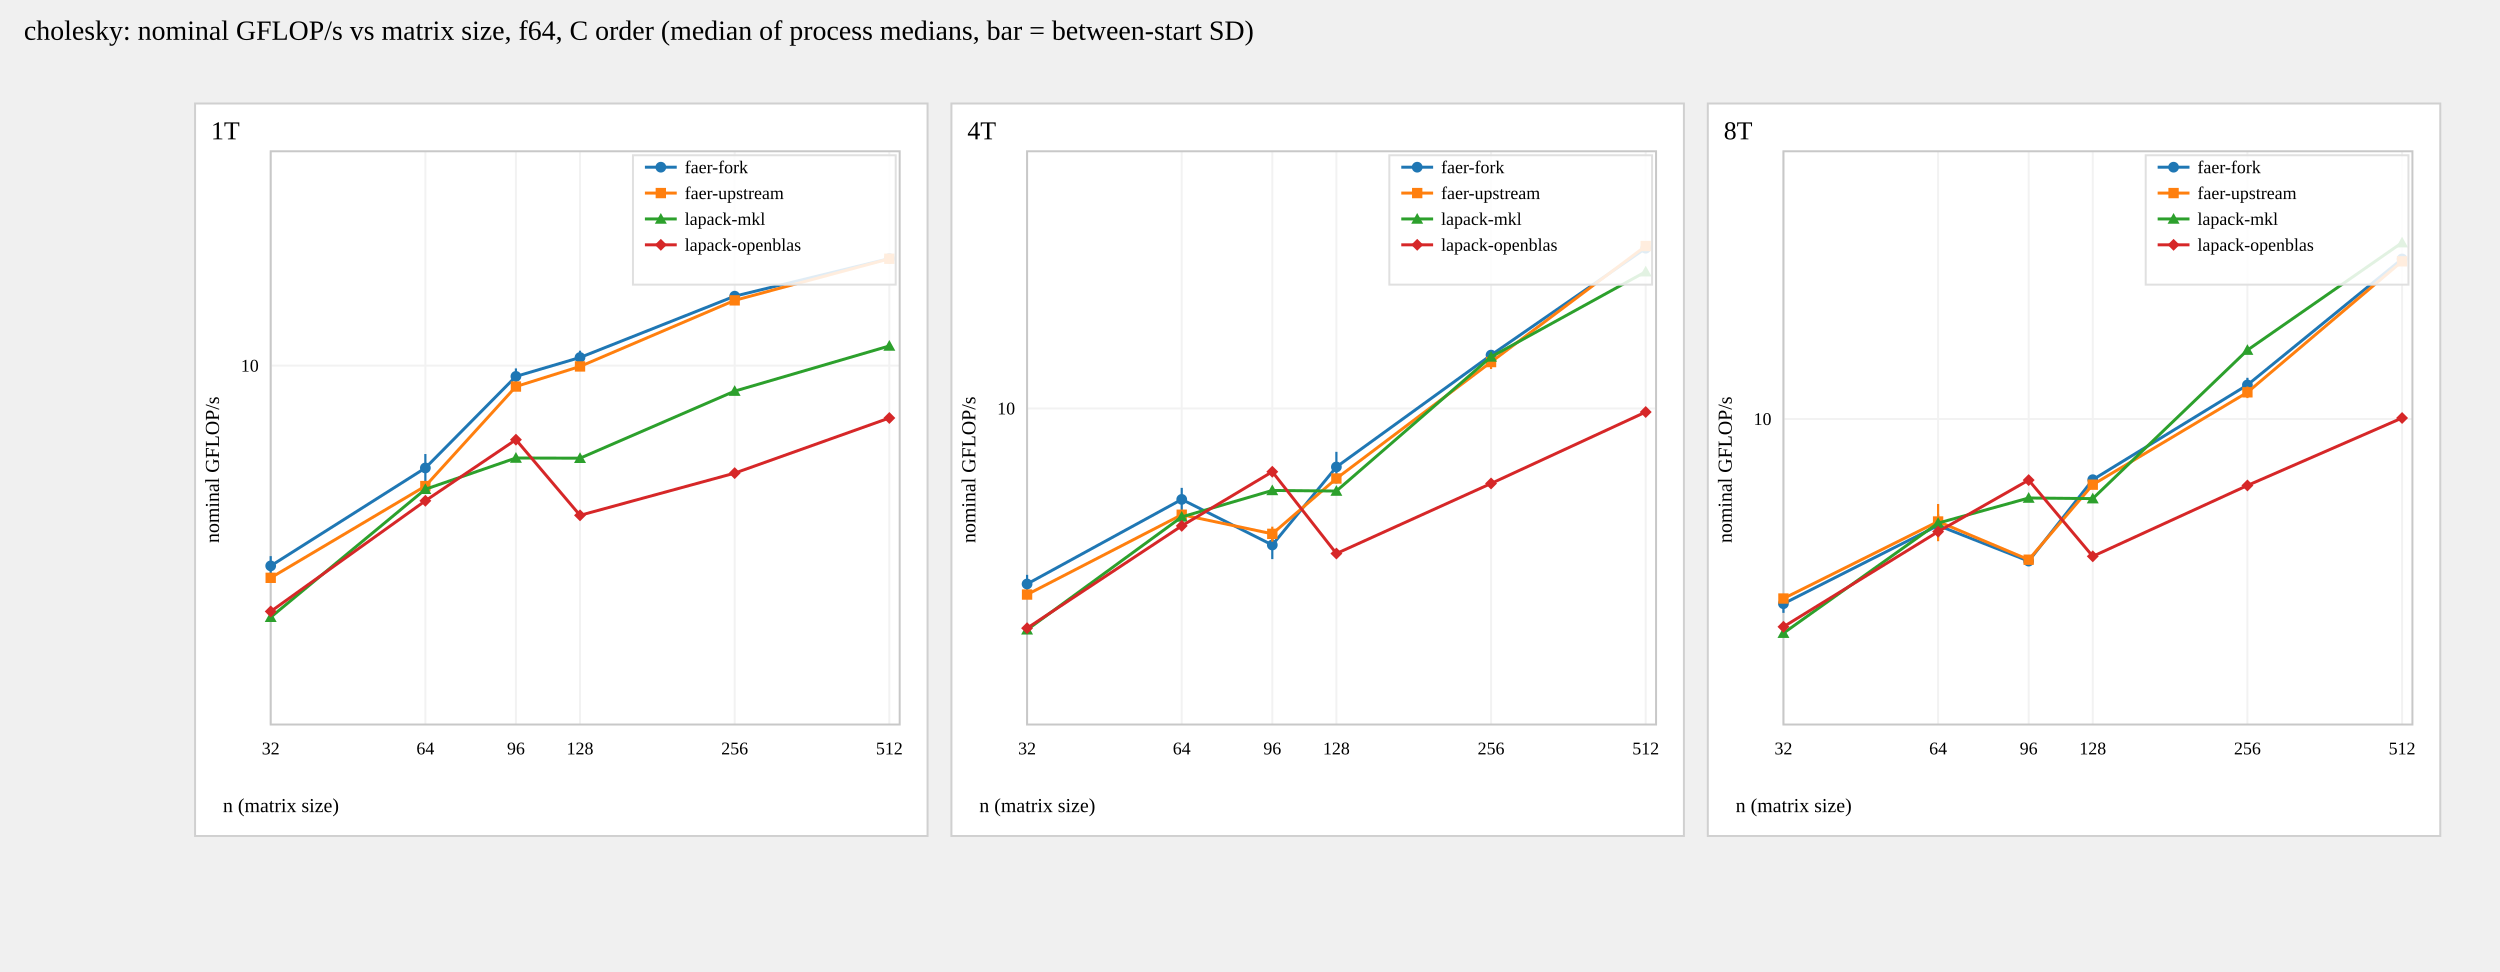
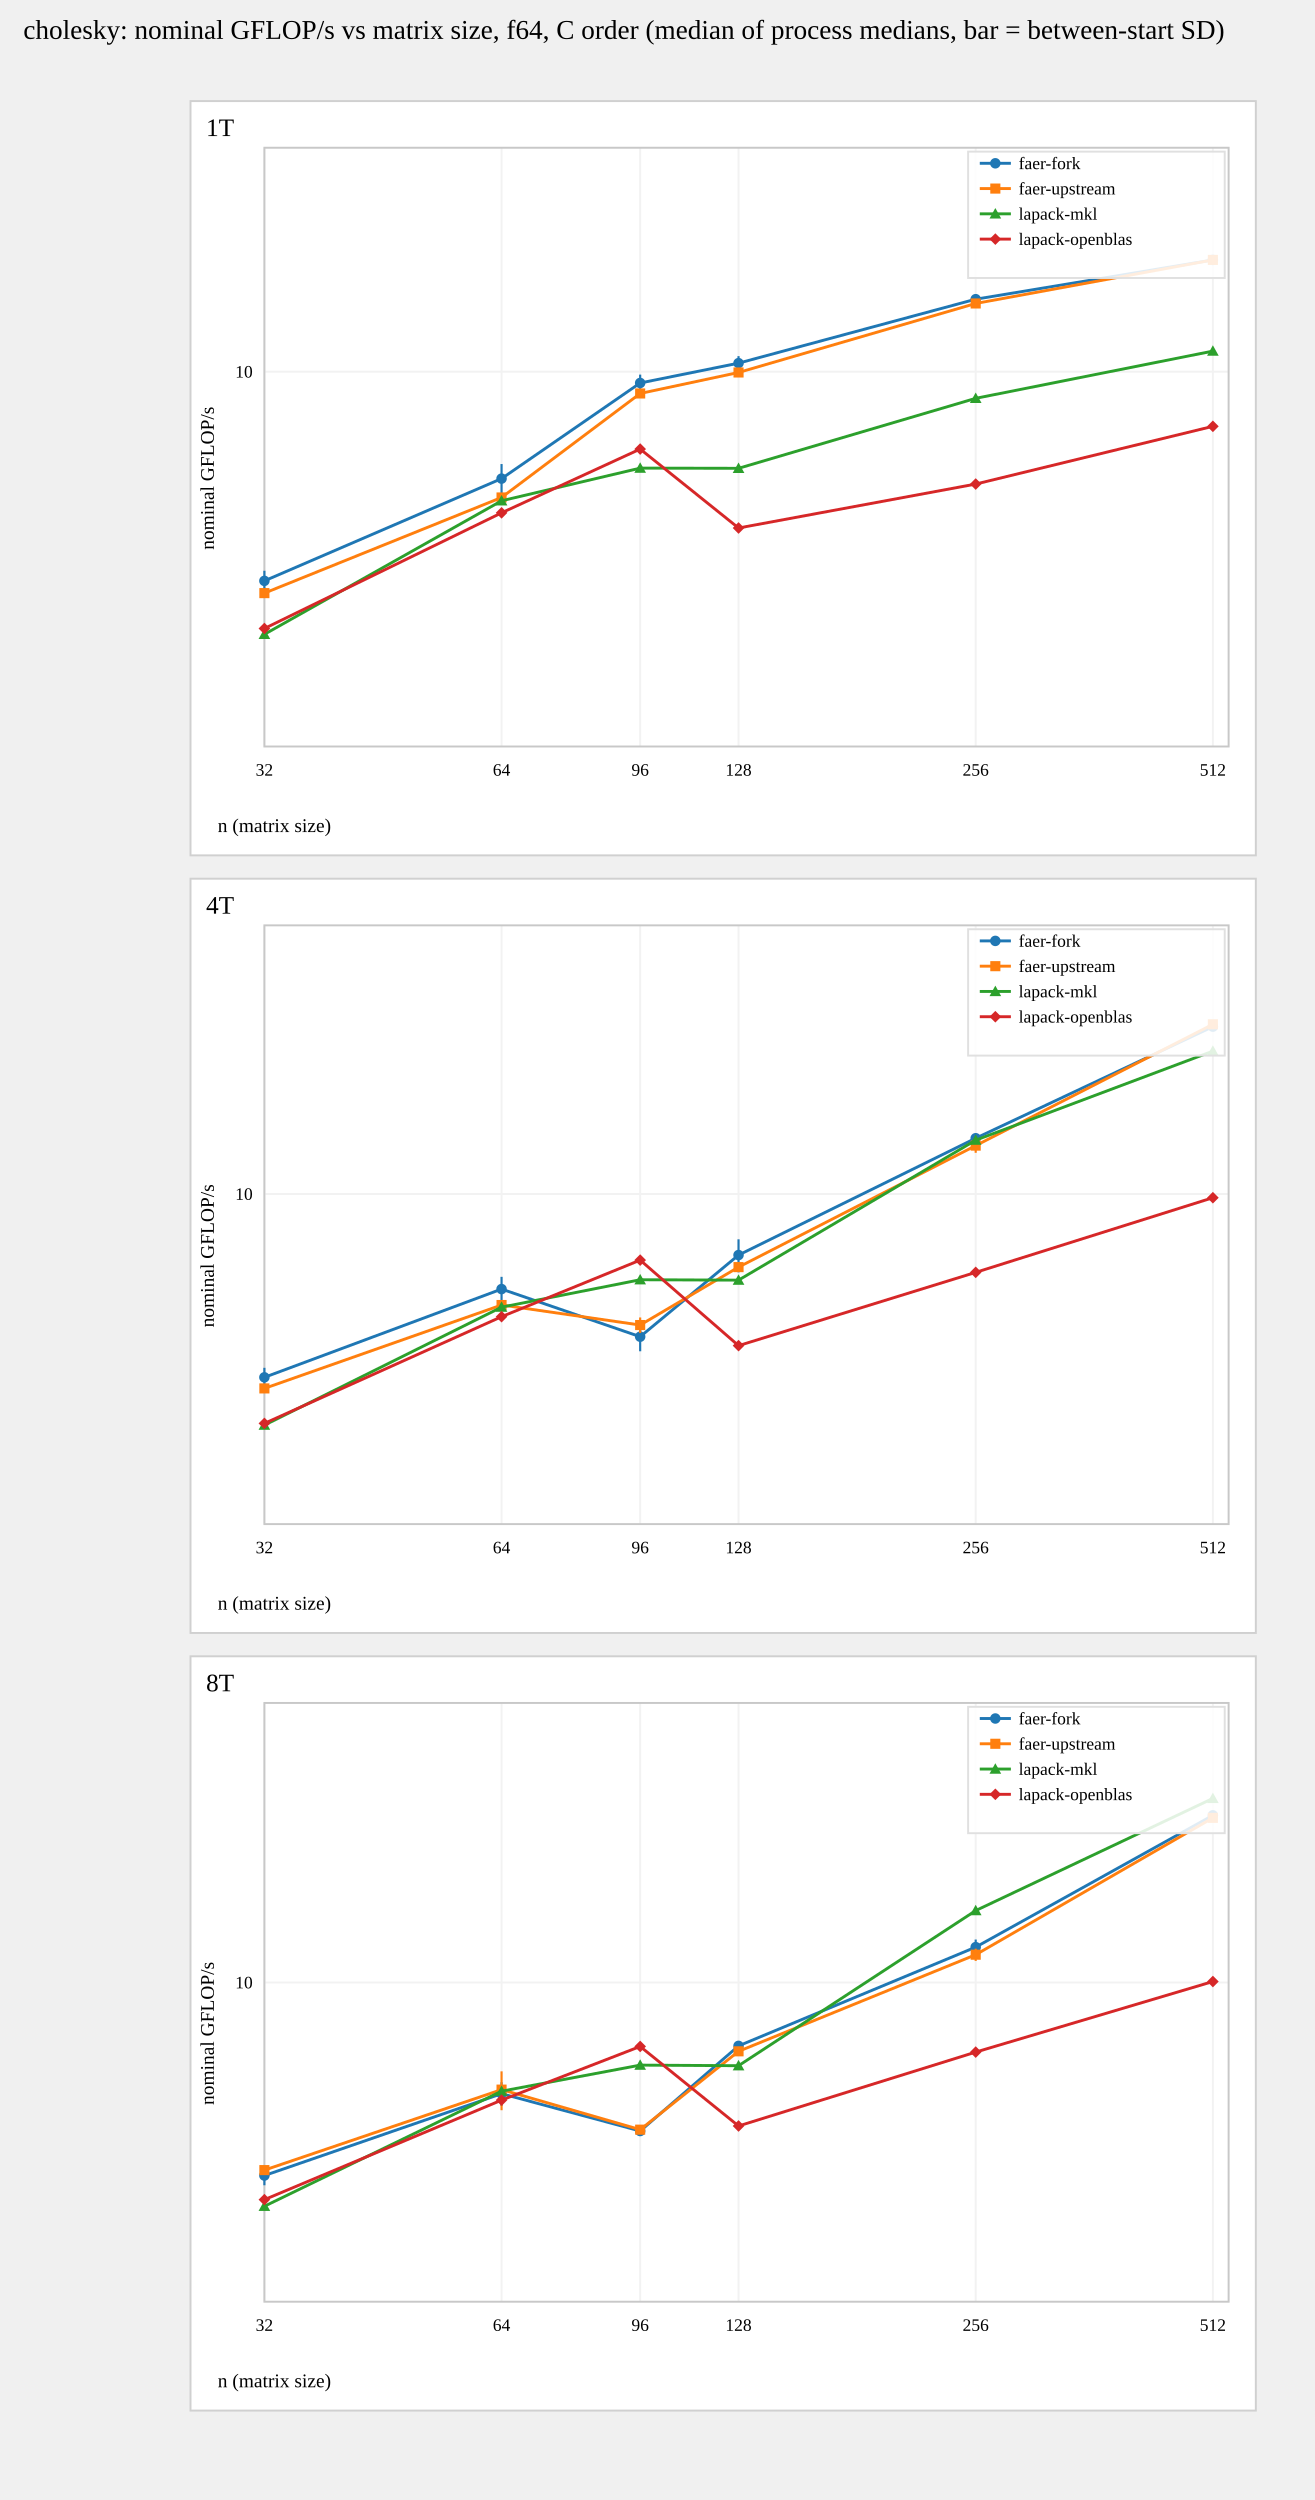
- <svg xmlns="http://www.w3.org/2000/svg" width="1256" height="488" viewBox="0 0 1256 488">
+ <svg xmlns="http://www.w3.org/2000/svg" width="676" height="1286" viewBox="0 0 676 1286">
  <text x="12.0" y="20.0" font-size="14" text-anchor="start">cholesky: nominal GFLOP/s vs matrix size, f64, C order (median of process medians, bar = between-start SD)</text>
  <g>
-     <rect x="98" y="52" width="368" height="368" fill="#ffffff" stroke="#d0d0d0" />
+     <rect x="98" y="52" width="548" height="388" fill="#ffffff" stroke="#d0d0d0" />
    <text x="106.0" y="70.0" font-size="13" text-anchor="start">1T</text>
-     <line x1="136.0" y1="76" x2="136.0" y2="364" stroke="#f2f2f2" />
-     <text x="136.0" y="379.0" font-size="9" text-anchor="middle">32</text>
-     <line x1="213.7" y1="76" x2="213.7" y2="364" stroke="#f2f2f2" />
-     <text x="213.7" y="379.0" font-size="9" text-anchor="middle">64</text>
-     <line x1="259.2" y1="76" x2="259.2" y2="364" stroke="#f2f2f2" />
-     <text x="259.2" y="379.0" font-size="9" text-anchor="middle">96</text>
-     <line x1="291.4" y1="76" x2="291.4" y2="364" stroke="#f2f2f2" />
-     <text x="291.4" y="379.0" font-size="9" text-anchor="middle">128</text>
-     <line x1="369.1" y1="76" x2="369.1" y2="364" stroke="#f2f2f2" />
-     <text x="369.1" y="379.0" font-size="9" text-anchor="middle">256</text>
-     <line x1="446.8" y1="76" x2="446.8" y2="364" stroke="#f2f2f2" />
-     <text x="446.8" y="379.0" font-size="9" text-anchor="middle">512</text>
-     <line x1="136" y1="183.7" x2="452" y2="183.7" stroke="#f2f2f2" />
-     <text x="130.0" y="186.7" font-size="9" text-anchor="end">10</text>
-     <rect x="136" y="76" width="316" height="288" fill="none" stroke="#c8c8c8" />
-     <text x="112.0" y="408.0" font-size="10" text-anchor="start">n (matrix size)</text>
-     <text x="110.0" y="236.0" font-size="10" text-anchor="middle" transform="rotate(-90 110.0 236.0)">nominal GFLOP/s</text>
-     <polyline points="136.0,284.3 213.7,235.1 259.2,189.1 291.4,179.6 369.1,148.8 446.8,129.9" fill="none" stroke="#1f77b4" stroke-width="1.5" />
-     <line x1="136.0" y1="289.4" x2="136.0" y2="279.4" stroke="#1f77b4" stroke-width="1.1" />
-     <circle cx="136.0" cy="284.3" r="2.7" fill="#1f77b4" />
-     <line x1="213.7" y1="242.7" x2="213.7" y2="228.1" stroke="#1f77b4" stroke-width="1.1" />
-     <circle cx="213.7" cy="235.1" r="2.7" fill="#1f77b4" />
-     <line x1="259.2" y1="193.3" x2="259.2" y2="185.1" stroke="#1f77b4" stroke-width="1.1" />
-     <circle cx="259.2" cy="189.1" r="2.7" fill="#1f77b4" />
-     <line x1="291.4" y1="183.1" x2="291.4" y2="176.2" stroke="#1f77b4" stroke-width="1.1" />
-     <circle cx="291.4" cy="179.6" r="2.7" fill="#1f77b4" />
-     <line x1="369.1" y1="149.4" x2="369.1" y2="148.3" stroke="#1f77b4" stroke-width="1.1" />
-     <circle cx="369.1" cy="148.8" r="2.7" fill="#1f77b4" />
-     <line x1="446.8" y1="131.7" x2="446.8" y2="128.2" stroke="#1f77b4" stroke-width="1.1" />
-     <circle cx="446.8" cy="129.9" r="2.7" fill="#1f77b4" />
-     <polyline points="136.0,290.3 213.7,244.2 259.2,194.2 291.4,184.1 369.1,150.9 446.8,130.0" fill="none" stroke="#ff7f0e" stroke-width="1.5" />
-     <line x1="136.0" y1="290.7" x2="136.0" y2="289.8" stroke="#ff7f0e" stroke-width="1.1" />
-     <rect x="133.4" y="287.7" width="5.2" height="5.2" fill="#ff7f0e" />
-     <line x1="213.7" y1="244.3" x2="213.7" y2="244.1" stroke="#ff7f0e" stroke-width="1.1" />
-     <rect x="211.1" y="241.6" width="5.2" height="5.2" fill="#ff7f0e" />
-     <line x1="259.2" y1="194.6" x2="259.2" y2="193.7" stroke="#ff7f0e" stroke-width="1.1" />
-     <rect x="256.6" y="191.6" width="5.2" height="5.2" fill="#ff7f0e" />
-     <line x1="291.4" y1="184.6" x2="291.4" y2="183.5" stroke="#ff7f0e" stroke-width="1.1" />
-     <rect x="288.8" y="181.5" width="5.2" height="5.2" fill="#ff7f0e" />
-     <line x1="369.1" y1="151.4" x2="369.1" y2="150.5" stroke="#ff7f0e" stroke-width="1.1" />
-     <rect x="366.5" y="148.3" width="5.2" height="5.2" fill="#ff7f0e" />
-     <line x1="446.8" y1="131.5" x2="446.8" y2="128.4" stroke="#ff7f0e" stroke-width="1.1" />
-     <rect x="444.2" y="127.4" width="5.2" height="5.2" fill="#ff7f0e" />
-     <polyline points="136.0,310.1 213.7,245.8 259.2,230.1 291.4,230.2 369.1,196.5 446.8,173.8" fill="none" stroke="#2ca02c" stroke-width="1.5" />
-     <line x1="136.0" y1="311.4" x2="136.0" y2="308.7" stroke="#2ca02c" stroke-width="1.1" />
-     <polygon points="136.0,307.1 133.0,312.5 139.0,312.5" fill="#2ca02c" />
-     <line x1="213.7" y1="246.1" x2="213.7" y2="245.6" stroke="#2ca02c" stroke-width="1.1" />
-     <polygon points="213.7,242.8 210.7,248.2 216.7,248.2" fill="#2ca02c" />
-     <line x1="259.2" y1="230.2" x2="259.2" y2="230.1" stroke="#2ca02c" stroke-width="1.1" />
-     <polygon points="259.2,227.1 256.2,232.5 262.2,232.5" fill="#2ca02c" />
-     <line x1="291.4" y1="231.5" x2="291.4" y2="228.9" stroke="#2ca02c" stroke-width="1.1" />
-     <polygon points="291.4,227.2 288.4,232.6 294.4,232.6" fill="#2ca02c" />
-     <line x1="369.1" y1="196.8" x2="369.1" y2="196.3" stroke="#2ca02c" stroke-width="1.1" />
-     <polygon points="369.1,193.5 366.1,198.9 372.1,198.9" fill="#2ca02c" />
-     <line x1="446.8" y1="174.0" x2="446.8" y2="173.7" stroke="#2ca02c" stroke-width="1.1" />
-     <polygon points="446.8,170.8 443.8,176.2 449.8,176.2" fill="#2ca02c" />
-     <polyline points="136.0,307.2 213.7,251.6 259.2,220.9 291.4,258.9 369.1,237.7 446.8,210.0" fill="none" stroke="#d62728" stroke-width="1.5" />
-     <line x1="136.0" y1="308.4" x2="136.0" y2="306.1" stroke="#d62728" stroke-width="1.1" />
-     <polygon points="136.0,304.2 133.0,307.2 136.0,310.2 139.0,307.2" fill="#d62728" />
-     <line x1="213.7" y1="252.4" x2="213.7" y2="250.9" stroke="#d62728" stroke-width="1.1" />
-     <polygon points="213.7,248.6 210.7,251.6 213.7,254.6 216.7,251.6" fill="#d62728" />
-     <line x1="259.2" y1="221.7" x2="259.2" y2="220.1" stroke="#d62728" stroke-width="1.1" />
-     <polygon points="259.2,217.9 256.2,220.9 259.2,223.9 262.2,220.9" fill="#d62728" />
-     <line x1="291.4" y1="259.5" x2="291.4" y2="258.3" stroke="#d62728" stroke-width="1.1" />
-     <polygon points="291.4,255.9 288.4,258.9 291.4,261.9 294.4,258.9" fill="#d62728" />
-     <line x1="369.1" y1="237.9" x2="369.1" y2="237.6" stroke="#d62728" stroke-width="1.1" />
-     <polygon points="369.1,234.7 366.1,237.7 369.1,240.7 372.1,237.7" fill="#d62728" />
-     <line x1="446.8" y1="210.3" x2="446.8" y2="209.7" stroke="#d62728" stroke-width="1.1" />
-     <polygon points="446.8,207.0 443.8,210.0 446.8,213.0 449.8,210.0" fill="#d62728" />
-     <rect x="318" y="78" width="132" height="65" fill="#ffffff" fill-opacity="0.86" stroke="#e0e0e0" />
-     <line x1="324" y1="84" x2="340" y2="84" stroke="#1f77b4" stroke-width="1.5" />
-     <circle cx="332.0" cy="84.0" r="2.7" fill="#1f77b4" />
-     <text x="344.0" y="87.0" font-size="9" text-anchor="start">faer-fork</text>
-     <line x1="324" y1="97" x2="340" y2="97" stroke="#ff7f0e" stroke-width="1.5" />
-     <rect x="329.4" y="94.4" width="5.2" height="5.2" fill="#ff7f0e" />
-     <text x="344.0" y="100.0" font-size="9" text-anchor="start">faer-upstream</text>
-     <line x1="324" y1="110" x2="340" y2="110" stroke="#2ca02c" stroke-width="1.5" />
-     <polygon points="332.0,107.0 329.0,112.4 335.0,112.4" fill="#2ca02c" />
-     <text x="344.0" y="113.0" font-size="9" text-anchor="start">lapack-mkl</text>
-     <line x1="324" y1="123" x2="340" y2="123" stroke="#d62728" stroke-width="1.5" />
-     <polygon points="332.0,120.0 329.0,123.0 332.0,126.0 335.0,123.0" fill="#d62728" />
-     <text x="344.0" y="126.0" font-size="9" text-anchor="start">lapack-openblas</text>
+     <line x1="136.0" y1="76" x2="136.0" y2="384" stroke="#f2f2f2" />
+     <text x="136.0" y="399.0" font-size="9" text-anchor="middle">32</text>
+     <line x1="258.0" y1="76" x2="258.0" y2="384" stroke="#f2f2f2" />
+     <text x="258.0" y="399.0" font-size="9" text-anchor="middle">64</text>
+     <line x1="329.3" y1="76" x2="329.3" y2="384" stroke="#f2f2f2" />
+     <text x="329.3" y="399.0" font-size="9" text-anchor="middle">96</text>
+     <line x1="379.9" y1="76" x2="379.9" y2="384" stroke="#f2f2f2" />
+     <text x="379.9" y="399.0" font-size="9" text-anchor="middle">128</text>
+     <line x1="501.9" y1="76" x2="501.9" y2="384" stroke="#f2f2f2" />
+     <text x="501.9" y="399.0" font-size="9" text-anchor="middle">256</text>
+     <line x1="623.9" y1="76" x2="623.9" y2="384" stroke="#f2f2f2" />
+     <text x="623.9" y="399.0" font-size="9" text-anchor="middle">512</text>
+     <line x1="136" y1="191.2" x2="632" y2="191.2" stroke="#f2f2f2" />
+     <text x="130.0" y="194.2" font-size="9" text-anchor="end">10</text>
+     <rect x="136" y="76" width="496" height="308" fill="none" stroke="#c8c8c8" />
+     <text x="112.0" y="428.0" font-size="10" text-anchor="start">n (matrix size)</text>
+     <text x="110.0" y="246.0" font-size="10" text-anchor="middle" transform="rotate(-90 110.0 246.0)">nominal GFLOP/s</text>
+     <polyline points="136.0,298.8 258.0,246.2 329.3,197.0 379.9,186.8 501.9,153.9 623.9,133.7" fill="none" stroke="#1f77b4" stroke-width="1.5" />
+     <line x1="136.0" y1="304.3" x2="136.0" y2="293.6" stroke="#1f77b4" stroke-width="1.1" />
+     <circle cx="136.0" cy="298.8" r="2.7" fill="#1f77b4" />
+     <line x1="258.0" y1="254.3" x2="258.0" y2="238.7" stroke="#1f77b4" stroke-width="1.1" />
+     <circle cx="258.0" cy="246.2" r="2.7" fill="#1f77b4" />
+     <line x1="329.3" y1="201.5" x2="329.3" y2="192.7" stroke="#1f77b4" stroke-width="1.1" />
+     <circle cx="329.3" cy="197.0" r="2.7" fill="#1f77b4" />
+     <line x1="379.9" y1="190.6" x2="379.9" y2="183.2" stroke="#1f77b4" stroke-width="1.1" />
+     <circle cx="379.9" cy="186.8" r="2.7" fill="#1f77b4" />
+     <line x1="501.9" y1="154.5" x2="501.9" y2="153.4" stroke="#1f77b4" stroke-width="1.1" />
+     <circle cx="501.9" cy="153.9" r="2.7" fill="#1f77b4" />
+     <line x1="623.9" y1="135.6" x2="623.9" y2="131.8" stroke="#1f77b4" stroke-width="1.1" />
+     <circle cx="623.9" cy="133.7" r="2.7" fill="#1f77b4" />
+     <polyline points="136.0,305.1 258.0,255.9 329.3,202.4 379.9,191.6 501.9,156.1 623.9,133.7" fill="none" stroke="#ff7f0e" stroke-width="1.5" />
+     <line x1="136.0" y1="305.6" x2="136.0" y2="304.7" stroke="#ff7f0e" stroke-width="1.1" />
+     <rect x="133.4" y="302.5" width="5.2" height="5.2" fill="#ff7f0e" />
+     <line x1="258.0" y1="256.0" x2="258.0" y2="255.8" stroke="#ff7f0e" stroke-width="1.1" />
+     <rect x="255.4" y="253.3" width="5.2" height="5.2" fill="#ff7f0e" />
+     <line x1="329.3" y1="202.9" x2="329.3" y2="201.9" stroke="#ff7f0e" stroke-width="1.1" />
+     <rect x="326.7" y="199.8" width="5.2" height="5.2" fill="#ff7f0e" />
+     <line x1="379.9" y1="192.2" x2="379.9" y2="191.0" stroke="#ff7f0e" stroke-width="1.1" />
+     <rect x="377.3" y="189.0" width="5.2" height="5.2" fill="#ff7f0e" />
+     <line x1="501.9" y1="156.6" x2="501.9" y2="155.6" stroke="#ff7f0e" stroke-width="1.1" />
+     <rect x="499.3" y="153.5" width="5.2" height="5.2" fill="#ff7f0e" />
+     <line x1="623.9" y1="135.4" x2="623.9" y2="132.0" stroke="#ff7f0e" stroke-width="1.1" />
+     <rect x="621.3" y="131.1" width="5.2" height="5.2" fill="#ff7f0e" />
+     <polyline points="136.0,326.3 258.0,257.6 329.3,240.8 379.9,240.9 501.9,204.9 623.9,180.6" fill="none" stroke="#2ca02c" stroke-width="1.5" />
+     <line x1="136.0" y1="327.8" x2="136.0" y2="324.9" stroke="#2ca02c" stroke-width="1.1" />
+     <polygon points="136.0,323.3 133.0,328.7 139.0,328.7" fill="#2ca02c" />
+     <line x1="258.0" y1="257.9" x2="258.0" y2="257.3" stroke="#2ca02c" stroke-width="1.1" />
+     <polygon points="258.0,254.6 255.0,260.0 261.0,260.0" fill="#2ca02c" />
+     <line x1="329.3" y1="240.9" x2="329.3" y2="240.8" stroke="#2ca02c" stroke-width="1.1" />
+     <polygon points="329.3,237.8 326.3,243.2 332.3,243.2" fill="#2ca02c" />
+     <line x1="379.9" y1="242.3" x2="379.9" y2="239.5" stroke="#2ca02c" stroke-width="1.1" />
+     <polygon points="379.9,237.9 376.9,243.3 382.9,243.3" fill="#2ca02c" />
+     <line x1="501.9" y1="205.2" x2="501.9" y2="204.6" stroke="#2ca02c" stroke-width="1.1" />
+     <polygon points="501.9,201.9 498.9,207.3 504.9,207.3" fill="#2ca02c" />
+     <line x1="623.9" y1="180.8" x2="623.9" y2="180.5" stroke="#2ca02c" stroke-width="1.1" />
+     <polygon points="623.9,177.6 620.9,183.0 626.9,183.0" fill="#2ca02c" />
+     <polyline points="136.0,323.3 258.0,263.8 329.3,231.0 379.9,271.6 501.9,249.0 623.9,219.3" fill="none" stroke="#d62728" stroke-width="1.5" />
+     <line x1="136.0" y1="324.5" x2="136.0" y2="322.1" stroke="#d62728" stroke-width="1.1" />
+     <polygon points="136.0,320.3 133.0,323.3 136.0,326.3 139.0,323.3" fill="#d62728" />
+     <line x1="258.0" y1="264.6" x2="258.0" y2="263.0" stroke="#d62728" stroke-width="1.1" />
+     <polygon points="258.0,260.8 255.0,263.8 258.0,266.8 261.0,263.8" fill="#d62728" />
+     <line x1="329.3" y1="231.9" x2="329.3" y2="230.1" stroke="#d62728" stroke-width="1.1" />
+     <polygon points="329.3,228.0 326.3,231.0 329.3,234.0 332.3,231.0" fill="#d62728" />
+     <line x1="379.9" y1="272.2" x2="379.9" y2="271.0" stroke="#d62728" stroke-width="1.1" />
+     <polygon points="379.9,268.6 376.9,271.6 379.9,274.6 382.9,271.6" fill="#d62728" />
+     <line x1="501.9" y1="249.1" x2="501.9" y2="248.8" stroke="#d62728" stroke-width="1.1" />
+     <polygon points="501.9,246.0 498.9,249.0 501.9,252.0 504.9,249.0" fill="#d62728" />
+     <line x1="623.9" y1="219.6" x2="623.9" y2="218.9" stroke="#d62728" stroke-width="1.1" />
+     <polygon points="623.9,216.3 620.9,219.3 623.9,222.3 626.9,219.3" fill="#d62728" />
+     <rect x="498" y="78" width="132" height="65" fill="#ffffff" fill-opacity="0.86" stroke="#e0e0e0" />
+     <line x1="504" y1="84" x2="520" y2="84" stroke="#1f77b4" stroke-width="1.5" />
+     <circle cx="512.0" cy="84.0" r="2.7" fill="#1f77b4" />
+     <text x="524.0" y="87.0" font-size="9" text-anchor="start">faer-fork</text>
+     <line x1="504" y1="97" x2="520" y2="97" stroke="#ff7f0e" stroke-width="1.5" />
+     <rect x="509.4" y="94.4" width="5.2" height="5.2" fill="#ff7f0e" />
+     <text x="524.0" y="100.0" font-size="9" text-anchor="start">faer-upstream</text>
+     <line x1="504" y1="110" x2="520" y2="110" stroke="#2ca02c" stroke-width="1.5" />
+     <polygon points="512.0,107.0 509.0,112.4 515.0,112.4" fill="#2ca02c" />
+     <text x="524.0" y="113.0" font-size="9" text-anchor="start">lapack-mkl</text>
+     <line x1="504" y1="123" x2="520" y2="123" stroke="#d62728" stroke-width="1.5" />
+     <polygon points="512.0,120.0 509.0,123.0 512.0,126.0 515.0,123.0" fill="#d62728" />
+     <text x="524.0" y="126.0" font-size="9" text-anchor="start">lapack-openblas</text>
  </g>
  <g>
-     <rect x="478" y="52" width="368" height="368" fill="#ffffff" stroke="#d0d0d0" />
-     <text x="486.0" y="70.0" font-size="13" text-anchor="start">4T</text>
-     <line x1="516.0" y1="76" x2="516.0" y2="364" stroke="#f2f2f2" />
-     <text x="516.0" y="379.0" font-size="9" text-anchor="middle">32</text>
-     <line x1="593.7" y1="76" x2="593.7" y2="364" stroke="#f2f2f2" />
-     <text x="593.7" y="379.0" font-size="9" text-anchor="middle">64</text>
-     <line x1="639.2" y1="76" x2="639.2" y2="364" stroke="#f2f2f2" />
-     <text x="639.2" y="379.0" font-size="9" text-anchor="middle">96</text>
-     <line x1="671.4" y1="76" x2="671.4" y2="364" stroke="#f2f2f2" />
-     <text x="671.4" y="379.0" font-size="9" text-anchor="middle">128</text>
-     <line x1="749.1" y1="76" x2="749.1" y2="364" stroke="#f2f2f2" />
-     <text x="749.1" y="379.0" font-size="9" text-anchor="middle">256</text>
-     <line x1="826.8" y1="76" x2="826.8" y2="364" stroke="#f2f2f2" />
-     <text x="826.8" y="379.0" font-size="9" text-anchor="middle">512</text>
-     <line x1="516" y1="205.2" x2="832" y2="205.2" stroke="#f2f2f2" />
-     <text x="510.0" y="208.2" font-size="9" text-anchor="end">10</text>
-     <rect x="516" y="76" width="316" height="288" fill="none" stroke="#c8c8c8" />
-     <text x="492.0" y="408.0" font-size="10" text-anchor="start">n (matrix size)</text>
-     <text x="490.0" y="236.0" font-size="10" text-anchor="middle" transform="rotate(-90 490.0 236.0)">nominal GFLOP/s</text>
-     <polyline points="516.0,293.4 593.7,250.9 639.2,273.8 671.4,234.6 749.1,178.4 826.8,124.7" fill="none" stroke="#1f77b4" stroke-width="1.5" />
-     <line x1="516.0" y1="298.3" x2="516.0" y2="288.8" stroke="#1f77b4" stroke-width="1.1" />
-     <circle cx="516.0" cy="293.4" r="2.7" fill="#1f77b4" />
-     <line x1="593.7" y1="257.3" x2="593.7" y2="245.1" stroke="#1f77b4" stroke-width="1.1" />
-     <circle cx="593.7" cy="250.9" r="2.7" fill="#1f77b4" />
-     <line x1="639.2" y1="280.9" x2="639.2" y2="267.3" stroke="#1f77b4" stroke-width="1.1" />
-     <circle cx="639.2" cy="273.8" r="2.7" fill="#1f77b4" />
-     <line x1="671.4" y1="242.9" x2="671.4" y2="227.0" stroke="#1f77b4" stroke-width="1.1" />
-     <circle cx="671.4" cy="234.6" r="2.7" fill="#1f77b4" />
-     <line x1="749.1" y1="180.0" x2="749.1" y2="176.9" stroke="#1f77b4" stroke-width="1.1" />
-     <circle cx="749.1" cy="178.4" r="2.7" fill="#1f77b4" />
-     <line x1="826.8" y1="125.9" x2="826.8" y2="123.6" stroke="#1f77b4" stroke-width="1.1" />
-     <circle cx="826.8" cy="124.7" r="2.7" fill="#1f77b4" />
-     <polyline points="516.0,298.7 593.7,258.6 639.2,268.2 671.4,240.4 749.1,181.9 826.8,123.6" fill="none" stroke="#ff7f0e" stroke-width="1.5" />
-     <line x1="516.0" y1="299.3" x2="516.0" y2="298.0" stroke="#ff7f0e" stroke-width="1.1" />
-     <rect x="513.4" y="296.1" width="5.2" height="5.2" fill="#ff7f0e" />
-     <line x1="593.7" y1="258.9" x2="593.7" y2="258.4" stroke="#ff7f0e" stroke-width="1.1" />
-     <rect x="591.1" y="256.0" width="5.2" height="5.2" fill="#ff7f0e" />
-     <line x1="639.2" y1="272.1" x2="639.2" y2="264.6" stroke="#ff7f0e" stroke-width="1.1" />
-     <rect x="636.6" y="265.6" width="5.2" height="5.2" fill="#ff7f0e" />
-     <line x1="671.4" y1="241.8" x2="671.4" y2="239.0" stroke="#ff7f0e" stroke-width="1.1" />
-     <rect x="668.8" y="237.8" width="5.2" height="5.2" fill="#ff7f0e" />
-     <line x1="749.1" y1="185.4" x2="749.1" y2="178.6" stroke="#ff7f0e" stroke-width="1.1" />
-     <rect x="746.5" y="179.3" width="5.2" height="5.2" fill="#ff7f0e" />
-     <line x1="826.8" y1="124.1" x2="826.8" y2="123.0" stroke="#ff7f0e" stroke-width="1.1" />
-     <rect x="824.2" y="121.0" width="5.2" height="5.2" fill="#ff7f0e" />
-     <polyline points="516.0,316.4 593.7,259.7 639.2,246.4 671.4,246.7 749.1,179.3 826.8,136.5" fill="none" stroke="#2ca02c" stroke-width="1.5" />
-     <line x1="516.0" y1="316.6" x2="516.0" y2="316.3" stroke="#2ca02c" stroke-width="1.1" />
-     <polygon points="516.0,313.4 513.0,318.8 519.0,318.8" fill="#2ca02c" />
-     <line x1="593.7" y1="260.1" x2="593.7" y2="259.3" stroke="#2ca02c" stroke-width="1.1" />
-     <polygon points="593.7,256.7 590.7,262.1 596.7,262.1" fill="#2ca02c" />
-     <line x1="639.2" y1="246.7" x2="639.2" y2="246.2" stroke="#2ca02c" stroke-width="1.1" />
-     <polygon points="639.2,243.4 636.2,248.8 642.2,248.8" fill="#2ca02c" />
-     <line x1="671.4" y1="247.3" x2="671.4" y2="246.0" stroke="#2ca02c" stroke-width="1.1" />
-     <polygon points="671.4,243.7 668.4,249.1 674.4,249.1" fill="#2ca02c" />
-     <line x1="749.1" y1="179.5" x2="749.1" y2="179.1" stroke="#2ca02c" stroke-width="1.1" />
-     <polygon points="749.1,176.3 746.1,181.7 752.1,181.7" fill="#2ca02c" />
-     <line x1="826.8" y1="137.4" x2="826.8" y2="135.5" stroke="#2ca02c" stroke-width="1.1" />
-     <polygon points="826.8,133.5 823.8,138.9 829.8,138.9" fill="#2ca02c" />
-     <polyline points="516.0,315.6 593.7,264.2 639.2,237.0 671.4,278.1 749.1,242.9 826.8,207.0" fill="none" stroke="#d62728" stroke-width="1.5" />
-     <line x1="516.0" y1="316.0" x2="516.0" y2="315.1" stroke="#d62728" stroke-width="1.1" />
-     <polygon points="516.0,312.6 513.0,315.6 516.0,318.6 519.0,315.6" fill="#d62728" />
-     <line x1="593.7" y1="265.5" x2="593.7" y2="262.9" stroke="#d62728" stroke-width="1.1" />
-     <polygon points="593.7,261.2 590.7,264.2 593.7,267.2 596.7,264.2" fill="#d62728" />
-     <line x1="639.2" y1="237.4" x2="639.2" y2="236.6" stroke="#d62728" stroke-width="1.1" />
-     <polygon points="639.2,234.0 636.2,237.0 639.2,240.0 642.2,237.0" fill="#d62728" />
-     <line x1="671.4" y1="279.0" x2="671.4" y2="277.3" stroke="#d62728" stroke-width="1.1" />
-     <polygon points="671.4,275.1 668.4,278.1 671.4,281.1 674.4,278.1" fill="#d62728" />
-     <line x1="749.1" y1="243.1" x2="749.1" y2="242.7" stroke="#d62728" stroke-width="1.1" />
-     <polygon points="749.1,239.9 746.1,242.9 749.1,245.9 752.1,242.9" fill="#d62728" />
-     <line x1="826.8" y1="207.1" x2="826.8" y2="207.0" stroke="#d62728" stroke-width="1.1" />
-     <polygon points="826.8,204.0 823.8,207.0 826.8,210.0 829.8,207.0" fill="#d62728" />
-     <rect x="698" y="78" width="132" height="65" fill="#ffffff" fill-opacity="0.86" stroke="#e0e0e0" />
-     <line x1="704" y1="84" x2="720" y2="84" stroke="#1f77b4" stroke-width="1.5" />
-     <circle cx="712.0" cy="84.0" r="2.7" fill="#1f77b4" />
-     <text x="724.0" y="87.0" font-size="9" text-anchor="start">faer-fork</text>
-     <line x1="704" y1="97" x2="720" y2="97" stroke="#ff7f0e" stroke-width="1.5" />
-     <rect x="709.4" y="94.4" width="5.2" height="5.2" fill="#ff7f0e" />
-     <text x="724.0" y="100.0" font-size="9" text-anchor="start">faer-upstream</text>
-     <line x1="704" y1="110" x2="720" y2="110" stroke="#2ca02c" stroke-width="1.5" />
-     <polygon points="712.0,107.0 709.0,112.4 715.0,112.4" fill="#2ca02c" />
-     <text x="724.0" y="113.0" font-size="9" text-anchor="start">lapack-mkl</text>
-     <line x1="704" y1="123" x2="720" y2="123" stroke="#d62728" stroke-width="1.5" />
-     <polygon points="712.0,120.0 709.0,123.0 712.0,126.0 715.0,123.0" fill="#d62728" />
-     <text x="724.0" y="126.0" font-size="9" text-anchor="start">lapack-openblas</text>
+     <rect x="98" y="452" width="548" height="388" fill="#ffffff" stroke="#d0d0d0" />
+     <text x="106.0" y="470.0" font-size="13" text-anchor="start">4T</text>
+     <line x1="136.0" y1="476" x2="136.0" y2="784" stroke="#f2f2f2" />
+     <text x="136.0" y="799.0" font-size="9" text-anchor="middle">32</text>
+     <line x1="258.0" y1="476" x2="258.0" y2="784" stroke="#f2f2f2" />
+     <text x="258.0" y="799.0" font-size="9" text-anchor="middle">64</text>
+     <line x1="329.3" y1="476" x2="329.3" y2="784" stroke="#f2f2f2" />
+     <text x="329.3" y="799.0" font-size="9" text-anchor="middle">96</text>
+     <line x1="379.9" y1="476" x2="379.9" y2="784" stroke="#f2f2f2" />
+     <text x="379.9" y="799.0" font-size="9" text-anchor="middle">128</text>
+     <line x1="501.9" y1="476" x2="501.9" y2="784" stroke="#f2f2f2" />
+     <text x="501.9" y="799.0" font-size="9" text-anchor="middle">256</text>
+     <line x1="623.9" y1="476" x2="623.9" y2="784" stroke="#f2f2f2" />
+     <text x="623.9" y="799.0" font-size="9" text-anchor="middle">512</text>
+     <line x1="136" y1="614.2" x2="632" y2="614.2" stroke="#f2f2f2" />
+     <text x="130.0" y="617.2" font-size="9" text-anchor="end">10</text>
+     <rect x="136" y="476" width="496" height="308" fill="none" stroke="#c8c8c8" />
+     <text x="112.0" y="828.0" font-size="10" text-anchor="start">n (matrix size)</text>
+     <text x="110.0" y="646.0" font-size="10" text-anchor="middle" transform="rotate(-90 110.0 646.0)">nominal GFLOP/s</text>
+     <polyline points="136.0,708.5 258.0,663.1 329.3,687.6 379.9,645.6 501.9,585.5 623.9,528.1" fill="none" stroke="#1f77b4" stroke-width="1.5" />
+     <line x1="136.0" y1="713.7" x2="136.0" y2="703.6" stroke="#1f77b4" stroke-width="1.1" />
+     <circle cx="136.0" cy="708.5" r="2.7" fill="#1f77b4" />
+     <line x1="258.0" y1="669.9" x2="258.0" y2="656.8" stroke="#1f77b4" stroke-width="1.1" />
+     <circle cx="258.0" cy="663.1" r="2.7" fill="#1f77b4" />
+     <line x1="329.3" y1="695.1" x2="329.3" y2="680.6" stroke="#1f77b4" stroke-width="1.1" />
+     <circle cx="329.3" cy="687.6" r="2.7" fill="#1f77b4" />
+     <line x1="379.9" y1="654.5" x2="379.9" y2="637.5" stroke="#1f77b4" stroke-width="1.1" />
+     <circle cx="379.9" cy="645.6" r="2.7" fill="#1f77b4" />
+     <line x1="501.9" y1="587.3" x2="501.9" y2="583.9" stroke="#1f77b4" stroke-width="1.1" />
+     <circle cx="501.9" cy="585.5" r="2.7" fill="#1f77b4" />
+     <line x1="623.9" y1="529.4" x2="623.9" y2="526.9" stroke="#1f77b4" stroke-width="1.1" />
+     <circle cx="623.9" cy="528.1" r="2.7" fill="#1f77b4" />
+     <polyline points="136.0,714.2 258.0,671.3 329.3,681.6 379.9,651.8 501.9,589.3 623.9,526.9" fill="none" stroke="#ff7f0e" stroke-width="1.5" />
+     <line x1="136.0" y1="714.9" x2="136.0" y2="713.4" stroke="#ff7f0e" stroke-width="1.1" />
+     <rect x="133.4" y="711.6" width="5.2" height="5.2" fill="#ff7f0e" />
+     <line x1="258.0" y1="671.6" x2="258.0" y2="671.0" stroke="#ff7f0e" stroke-width="1.1" />
+     <rect x="255.4" y="668.7" width="5.2" height="5.2" fill="#ff7f0e" />
+     <line x1="329.3" y1="685.7" x2="329.3" y2="677.7" stroke="#ff7f0e" stroke-width="1.1" />
+     <rect x="326.7" y="679.0" width="5.2" height="5.2" fill="#ff7f0e" />
+     <line x1="379.9" y1="653.3" x2="379.9" y2="650.3" stroke="#ff7f0e" stroke-width="1.1" />
+     <rect x="377.3" y="649.2" width="5.2" height="5.2" fill="#ff7f0e" />
+     <line x1="501.9" y1="593.0" x2="501.9" y2="585.7" stroke="#ff7f0e" stroke-width="1.1" />
+     <rect x="499.3" y="586.7" width="5.2" height="5.2" fill="#ff7f0e" />
+     <line x1="623.9" y1="527.4" x2="623.9" y2="526.3" stroke="#ff7f0e" stroke-width="1.1" />
+     <rect x="621.3" y="524.3" width="5.2" height="5.2" fill="#ff7f0e" />
+     <polyline points="136.0,733.1 258.0,672.4 329.3,658.3 379.9,658.5 501.9,586.5 623.9,540.7" fill="none" stroke="#2ca02c" stroke-width="1.5" />
+     <line x1="136.0" y1="733.3" x2="136.0" y2="732.9" stroke="#2ca02c" stroke-width="1.1" />
+     <polygon points="136.0,730.1 133.0,735.5 139.0,735.5" fill="#2ca02c" />
+     <line x1="258.0" y1="672.9" x2="258.0" y2="672.0" stroke="#2ca02c" stroke-width="1.1" />
+     <polygon points="258.0,669.4 255.0,674.8 261.0,674.8" fill="#2ca02c" />
+     <line x1="329.3" y1="658.5" x2="329.3" y2="658.0" stroke="#2ca02c" stroke-width="1.1" />
+     <polygon points="329.3,655.3 326.3,660.7 332.3,660.7" fill="#2ca02c" />
+     <line x1="379.9" y1="659.2" x2="379.9" y2="657.9" stroke="#2ca02c" stroke-width="1.1" />
+     <polygon points="379.9,655.5 376.9,660.9 382.9,660.9" fill="#2ca02c" />
+     <line x1="501.9" y1="586.7" x2="501.9" y2="586.3" stroke="#2ca02c" stroke-width="1.1" />
+     <polygon points="501.9,583.5 498.9,588.9 504.9,588.9" fill="#2ca02c" />
+     <line x1="623.9" y1="541.7" x2="623.9" y2="539.7" stroke="#2ca02c" stroke-width="1.1" />
+     <polygon points="623.9,537.7 620.9,543.1 626.9,543.1" fill="#2ca02c" />
+     <polyline points="136.0,732.2 258.0,677.3 329.3,648.2 379.9,692.2 501.9,654.5 623.9,616.1" fill="none" stroke="#d62728" stroke-width="1.5" />
+     <line x1="136.0" y1="732.6" x2="136.0" y2="731.7" stroke="#d62728" stroke-width="1.1" />
+     <polygon points="136.0,729.2 133.0,732.2 136.0,735.2 139.0,732.2" fill="#d62728" />
+     <line x1="258.0" y1="678.7" x2="258.0" y2="675.9" stroke="#d62728" stroke-width="1.1" />
+     <polygon points="258.0,674.3 255.0,677.3 258.0,680.3 261.0,677.3" fill="#d62728" />
+     <line x1="329.3" y1="648.6" x2="329.3" y2="647.7" stroke="#d62728" stroke-width="1.1" />
+     <polygon points="329.3,645.2 326.3,648.2 329.3,651.2 332.3,648.2" fill="#d62728" />
+     <line x1="379.9" y1="693.1" x2="379.9" y2="691.3" stroke="#d62728" stroke-width="1.1" />
+     <polygon points="379.9,689.2 376.9,692.2 379.9,695.2 382.9,692.2" fill="#d62728" />
+     <line x1="501.9" y1="654.7" x2="501.9" y2="654.2" stroke="#d62728" stroke-width="1.1" />
+     <polygon points="501.9,651.5 498.9,654.5 501.9,657.5 504.9,654.5" fill="#d62728" />
+     <line x1="623.9" y1="616.2" x2="623.9" y2="616.1" stroke="#d62728" stroke-width="1.1" />
+     <polygon points="623.9,613.1 620.9,616.1 623.9,619.1 626.9,616.1" fill="#d62728" />
+     <rect x="498" y="478" width="132" height="65" fill="#ffffff" fill-opacity="0.86" stroke="#e0e0e0" />
+     <line x1="504" y1="484" x2="520" y2="484" stroke="#1f77b4" stroke-width="1.5" />
+     <circle cx="512.0" cy="484.0" r="2.7" fill="#1f77b4" />
+     <text x="524.0" y="487.0" font-size="9" text-anchor="start">faer-fork</text>
+     <line x1="504" y1="497" x2="520" y2="497" stroke="#ff7f0e" stroke-width="1.5" />
+     <rect x="509.4" y="494.4" width="5.2" height="5.2" fill="#ff7f0e" />
+     <text x="524.0" y="500.0" font-size="9" text-anchor="start">faer-upstream</text>
+     <line x1="504" y1="510" x2="520" y2="510" stroke="#2ca02c" stroke-width="1.5" />
+     <polygon points="512.0,507.0 509.0,512.4 515.0,512.4" fill="#2ca02c" />
+     <text x="524.0" y="513.0" font-size="9" text-anchor="start">lapack-mkl</text>
+     <line x1="504" y1="523" x2="520" y2="523" stroke="#d62728" stroke-width="1.5" />
+     <polygon points="512.0,520.0 509.0,523.0 512.0,526.0 515.0,523.0" fill="#d62728" />
+     <text x="524.0" y="526.0" font-size="9" text-anchor="start">lapack-openblas</text>
  </g>
  <g>
-     <rect x="858" y="52" width="368" height="368" fill="#ffffff" stroke="#d0d0d0" />
-     <text x="866.0" y="70.0" font-size="13" text-anchor="start">8T</text>
-     <line x1="896.0" y1="76" x2="896.0" y2="364" stroke="#f2f2f2" />
-     <text x="896.0" y="379.0" font-size="9" text-anchor="middle">32</text>
-     <line x1="973.7" y1="76" x2="973.7" y2="364" stroke="#f2f2f2" />
-     <text x="973.7" y="379.0" font-size="9" text-anchor="middle">64</text>
-     <line x1="1019.2" y1="76" x2="1019.2" y2="364" stroke="#f2f2f2" />
-     <text x="1019.2" y="379.0" font-size="9" text-anchor="middle">96</text>
-     <line x1="1051.4" y1="76" x2="1051.4" y2="364" stroke="#f2f2f2" />
-     <text x="1051.4" y="379.0" font-size="9" text-anchor="middle">128</text>
-     <line x1="1129.1" y1="76" x2="1129.1" y2="364" stroke="#f2f2f2" />
-     <text x="1129.1" y="379.0" font-size="9" text-anchor="middle">256</text>
-     <line x1="1206.8" y1="76" x2="1206.8" y2="364" stroke="#f2f2f2" />
-     <text x="1206.8" y="379.0" font-size="9" text-anchor="middle">512</text>
-     <line x1="896" y1="210.5" x2="1212" y2="210.5" stroke="#f2f2f2" />
-     <text x="890.0" y="213.5" font-size="9" text-anchor="end">10</text>
-     <rect x="896" y="76" width="316" height="288" fill="none" stroke="#c8c8c8" />
-     <text x="872.0" y="408.0" font-size="10" text-anchor="start">n (matrix size)</text>
-     <text x="870.0" y="236.0" font-size="10" text-anchor="middle" transform="rotate(-90 870.0 236.0)">nominal GFLOP/s</text>
-     <polyline points="896.0,303.3 973.7,264.0 1019.2,281.9 1051.4,241.0 1129.1,193.4 1206.8,130.1" fill="none" stroke="#1f77b4" stroke-width="1.5" />
-     <line x1="896.0" y1="307.9" x2="896.0" y2="298.9" stroke="#1f77b4" stroke-width="1.1" />
-     <circle cx="896.0" cy="303.3" r="2.7" fill="#1f77b4" />
-     <line x1="973.7" y1="269.9" x2="973.7" y2="258.4" stroke="#1f77b4" stroke-width="1.1" />
-     <circle cx="973.7" cy="264.0" r="2.7" fill="#1f77b4" />
-     <line x1="1019.2" y1="284.1" x2="1019.2" y2="279.7" stroke="#1f77b4" stroke-width="1.1" />
-     <circle cx="1019.2" cy="281.9" r="2.7" fill="#1f77b4" />
-     <line x1="1051.4" y1="242.7" x2="1051.4" y2="239.3" stroke="#1f77b4" stroke-width="1.1" />
-     <circle cx="1051.4" cy="241.0" r="2.7" fill="#1f77b4" />
-     <line x1="1129.1" y1="197.2" x2="1129.1" y2="189.8" stroke="#1f77b4" stroke-width="1.1" />
-     <circle cx="1129.1" cy="193.4" r="2.7" fill="#1f77b4" />
-     <line x1="1206.8" y1="131.2" x2="1206.8" y2="129.0" stroke="#1f77b4" stroke-width="1.1" />
-     <circle cx="1206.8" cy="130.1" r="2.7" fill="#1f77b4" />
-     <polyline points="896.0,300.7 973.7,262.0 1019.2,281.2 1051.4,243.5 1129.1,197.1 1206.8,131.3" fill="none" stroke="#ff7f0e" stroke-width="1.5" />
-     <line x1="896.0" y1="301.0" x2="896.0" y2="300.5" stroke="#ff7f0e" stroke-width="1.1" />
-     <rect x="893.4" y="298.1" width="5.2" height="5.2" fill="#ff7f0e" />
-     <line x1="973.7" y1="271.9" x2="973.7" y2="253.2" stroke="#ff7f0e" stroke-width="1.1" />
-     <rect x="971.1" y="259.4" width="5.2" height="5.2" fill="#ff7f0e" />
-     <line x1="1019.2" y1="281.6" x2="1019.2" y2="280.9" stroke="#ff7f0e" stroke-width="1.1" />
-     <rect x="1016.6" y="278.6" width="5.2" height="5.2" fill="#ff7f0e" />
-     <line x1="1051.4" y1="244.1" x2="1051.4" y2="243.0" stroke="#ff7f0e" stroke-width="1.1" />
-     <rect x="1048.8" y="240.9" width="5.2" height="5.2" fill="#ff7f0e" />
-     <line x1="1129.1" y1="200.0" x2="1129.1" y2="194.2" stroke="#ff7f0e" stroke-width="1.1" />
-     <rect x="1126.5" y="194.5" width="5.2" height="5.2" fill="#ff7f0e" />
-     <line x1="1206.8" y1="132.4" x2="1206.8" y2="130.2" stroke="#ff7f0e" stroke-width="1.1" />
-     <rect x="1204.2" y="128.7" width="5.2" height="5.2" fill="#ff7f0e" />
-     <polyline points="896.0,318.1 973.7,262.8 1019.2,250.2 1051.4,250.5 1129.1,175.9 1206.8,121.9" fill="none" stroke="#2ca02c" stroke-width="1.5" />
-     <line x1="896.0" y1="319.3" x2="896.0" y2="316.9" stroke="#2ca02c" stroke-width="1.1" />
-     <polygon points="896.0,315.1 893.0,320.5 899.0,320.5" fill="#2ca02c" />
-     <line x1="973.7" y1="263.0" x2="973.7" y2="262.6" stroke="#2ca02c" stroke-width="1.1" />
-     <polygon points="973.7,259.8 970.7,265.2 976.7,265.2" fill="#2ca02c" />
-     <line x1="1019.2" y1="251.2" x2="1019.2" y2="249.3" stroke="#2ca02c" stroke-width="1.1" />
-     <polygon points="1019.2,247.2 1016.2,252.6 1022.2,252.6" fill="#2ca02c" />
-     <line x1="1051.4" y1="250.7" x2="1051.4" y2="250.2" stroke="#2ca02c" stroke-width="1.1" />
-     <polygon points="1051.4,247.5 1048.4,252.9 1054.4,252.9" fill="#2ca02c" />
-     <line x1="1129.1" y1="177.0" x2="1129.1" y2="174.8" stroke="#2ca02c" stroke-width="1.1" />
-     <polygon points="1129.1,172.9 1126.1,178.3 1132.1,178.3" fill="#2ca02c" />
-     <line x1="1206.8" y1="122.1" x2="1206.8" y2="121.7" stroke="#2ca02c" stroke-width="1.1" />
-     <polygon points="1206.8,118.9 1203.8,124.3 1209.8,124.3" fill="#2ca02c" />
-     <polyline points="896.0,314.9 973.7,267.1 1019.2,241.2 1051.4,279.5 1129.1,243.9 1206.8,210.0" fill="none" stroke="#d62728" stroke-width="1.5" />
-     <line x1="896.0" y1="316.4" x2="896.0" y2="313.4" stroke="#d62728" stroke-width="1.1" />
-     <polygon points="896.0,311.9 893.0,314.9 896.0,317.9 899.0,314.9" fill="#d62728" />
-     <line x1="973.7" y1="267.1" x2="973.7" y2="267.0" stroke="#d62728" stroke-width="1.1" />
-     <polygon points="973.7,264.1 970.7,267.1 973.7,270.1 976.7,267.1" fill="#d62728" />
-     <line x1="1019.2" y1="242.3" x2="1019.2" y2="240.2" stroke="#d62728" stroke-width="1.1" />
-     <polygon points="1019.2,238.2 1016.2,241.2 1019.2,244.2 1022.2,241.2" fill="#d62728" />
-     <line x1="1051.4" y1="281.4" x2="1051.4" y2="277.5" stroke="#d62728" stroke-width="1.1" />
-     <polygon points="1051.4,276.5 1048.4,279.5 1051.4,282.5 1054.4,279.5" fill="#d62728" />
-     <line x1="1129.1" y1="244.2" x2="1129.1" y2="243.7" stroke="#d62728" stroke-width="1.1" />
-     <polygon points="1129.1,240.9 1126.1,243.9 1129.1,246.9 1132.1,243.9" fill="#d62728" />
-     <line x1="1206.8" y1="210.3" x2="1206.8" y2="209.7" stroke="#d62728" stroke-width="1.1" />
-     <polygon points="1206.8,207.0 1203.8,210.0 1206.8,213.0 1209.8,210.0" fill="#d62728" />
-     <rect x="1078" y="78" width="132" height="65" fill="#ffffff" fill-opacity="0.86" stroke="#e0e0e0" />
-     <line x1="1084" y1="84" x2="1100" y2="84" stroke="#1f77b4" stroke-width="1.5" />
-     <circle cx="1092.0" cy="84.0" r="2.7" fill="#1f77b4" />
-     <text x="1104.0" y="87.0" font-size="9" text-anchor="start">faer-fork</text>
-     <line x1="1084" y1="97" x2="1100" y2="97" stroke="#ff7f0e" stroke-width="1.5" />
-     <rect x="1089.4" y="94.4" width="5.2" height="5.2" fill="#ff7f0e" />
-     <text x="1104.0" y="100.0" font-size="9" text-anchor="start">faer-upstream</text>
-     <line x1="1084" y1="110" x2="1100" y2="110" stroke="#2ca02c" stroke-width="1.5" />
-     <polygon points="1092.0,107.0 1089.0,112.4 1095.0,112.4" fill="#2ca02c" />
-     <text x="1104.0" y="113.0" font-size="9" text-anchor="start">lapack-mkl</text>
-     <line x1="1084" y1="123" x2="1100" y2="123" stroke="#d62728" stroke-width="1.5" />
-     <polygon points="1092.0,120.0 1089.0,123.0 1092.0,126.0 1095.0,123.0" fill="#d62728" />
-     <text x="1104.0" y="126.0" font-size="9" text-anchor="start">lapack-openblas</text>
+     <rect x="98" y="852" width="548" height="388" fill="#ffffff" stroke="#d0d0d0" />
+     <text x="106.0" y="870.0" font-size="13" text-anchor="start">8T</text>
+     <line x1="136.0" y1="876" x2="136.0" y2="1184" stroke="#f2f2f2" />
+     <text x="136.0" y="1199.0" font-size="9" text-anchor="middle">32</text>
+     <line x1="258.0" y1="876" x2="258.0" y2="1184" stroke="#f2f2f2" />
+     <text x="258.0" y="1199.0" font-size="9" text-anchor="middle">64</text>
+     <line x1="329.3" y1="876" x2="329.3" y2="1184" stroke="#f2f2f2" />
+     <text x="329.3" y="1199.0" font-size="9" text-anchor="middle">96</text>
+     <line x1="379.9" y1="876" x2="379.9" y2="1184" stroke="#f2f2f2" />
+     <text x="379.9" y="1199.0" font-size="9" text-anchor="middle">128</text>
+     <line x1="501.9" y1="876" x2="501.9" y2="1184" stroke="#f2f2f2" />
+     <text x="501.9" y="1199.0" font-size="9" text-anchor="middle">256</text>
+     <line x1="623.9" y1="876" x2="623.9" y2="1184" stroke="#f2f2f2" />
+     <text x="623.9" y="1199.0" font-size="9" text-anchor="middle">512</text>
+     <line x1="136" y1="1019.8" x2="632" y2="1019.8" stroke="#f2f2f2" />
+     <text x="130.0" y="1022.8" font-size="9" text-anchor="end">10</text>
+     <rect x="136" y="876" width="496" height="308" fill="none" stroke="#c8c8c8" />
+     <text x="112.0" y="1228.0" font-size="10" text-anchor="start">n (matrix size)</text>
+     <text x="110.0" y="1046.0" font-size="10" text-anchor="middle" transform="rotate(-90 110.0 1046.0)">nominal GFLOP/s</text>
+     <polyline points="136.0,1119.1 258.0,1077.0 329.3,1096.2 379.9,1052.4 501.9,1001.6 623.9,933.8" fill="none" stroke="#1f77b4" stroke-width="1.5" />
+     <line x1="136.0" y1="1124.1" x2="136.0" y2="1114.4" stroke="#1f77b4" stroke-width="1.1" />
+     <circle cx="136.0" cy="1119.1" r="2.7" fill="#1f77b4" />
+     <line x1="258.0" y1="1083.3" x2="258.0" y2="1071.1" stroke="#1f77b4" stroke-width="1.1" />
+     <circle cx="258.0" cy="1077.0" r="2.7" fill="#1f77b4" />
+     <line x1="329.3" y1="1098.6" x2="329.3" y2="1093.8" stroke="#1f77b4" stroke-width="1.1" />
+     <circle cx="329.3" cy="1096.2" r="2.7" fill="#1f77b4" />
+     <line x1="379.9" y1="1054.2" x2="379.9" y2="1050.7" stroke="#1f77b4" stroke-width="1.1" />
+     <circle cx="379.9" cy="1052.4" r="2.7" fill="#1f77b4" />
+     <line x1="501.9" y1="1005.6" x2="501.9" y2="997.7" stroke="#1f77b4" stroke-width="1.1" />
+     <circle cx="501.9" cy="1001.6" r="2.7" fill="#1f77b4" />
+     <line x1="623.9" y1="935.0" x2="623.9" y2="932.6" stroke="#1f77b4" stroke-width="1.1" />
+     <circle cx="623.9" cy="933.8" r="2.7" fill="#1f77b4" />
+     <polyline points="136.0,1116.3 258.0,1074.9 329.3,1095.5 379.9,1055.2 501.9,1005.5 623.9,935.1" fill="none" stroke="#ff7f0e" stroke-width="1.5" />
+     <line x1="136.0" y1="1116.6" x2="136.0" y2="1116.1" stroke="#ff7f0e" stroke-width="1.1" />
+     <rect x="133.4" y="1113.7" width="5.2" height="5.2" fill="#ff7f0e" />
+     <line x1="258.0" y1="1085.5" x2="258.0" y2="1065.5" stroke="#ff7f0e" stroke-width="1.1" />
+     <rect x="255.4" y="1072.3" width="5.2" height="5.2" fill="#ff7f0e" />
+     <line x1="329.3" y1="1095.9" x2="329.3" y2="1095.1" stroke="#ff7f0e" stroke-width="1.1" />
+     <rect x="326.7" y="1092.9" width="5.2" height="5.2" fill="#ff7f0e" />
+     <line x1="379.9" y1="1055.7" x2="379.9" y2="1054.6" stroke="#ff7f0e" stroke-width="1.1" />
+     <rect x="377.3" y="1052.6" width="5.2" height="5.2" fill="#ff7f0e" />
+     <line x1="501.9" y1="1008.7" x2="501.9" y2="1002.4" stroke="#ff7f0e" stroke-width="1.1" />
+     <rect x="499.3" y="1002.9" width="5.2" height="5.2" fill="#ff7f0e" />
+     <line x1="623.9" y1="936.3" x2="623.9" y2="933.9" stroke="#ff7f0e" stroke-width="1.1" />
+     <rect x="621.3" y="932.5" width="5.2" height="5.2" fill="#ff7f0e" />
+     <polyline points="136.0,1134.9 258.0,1075.7 329.3,1062.3 379.9,1062.6 501.9,982.8 623.9,925.1" fill="none" stroke="#2ca02c" stroke-width="1.5" />
+     <line x1="136.0" y1="1136.2" x2="136.0" y2="1133.6" stroke="#2ca02c" stroke-width="1.1" />
+     <polygon points="136.0,1131.9 133.0,1137.3 139.0,1137.3" fill="#2ca02c" />
+     <line x1="258.0" y1="1076.0" x2="258.0" y2="1075.5" stroke="#2ca02c" stroke-width="1.1" />
+     <polygon points="258.0,1072.7 255.0,1078.1 261.0,1078.1" fill="#2ca02c" />
+     <line x1="329.3" y1="1063.3" x2="329.3" y2="1061.4" stroke="#2ca02c" stroke-width="1.1" />
+     <polygon points="329.3,1059.3 326.3,1064.7 332.3,1064.7" fill="#2ca02c" />
+     <line x1="379.9" y1="1062.8" x2="379.9" y2="1062.3" stroke="#2ca02c" stroke-width="1.1" />
+     <polygon points="379.9,1059.6 376.9,1065.0 382.9,1065.0" fill="#2ca02c" />
+     <line x1="501.9" y1="984.0" x2="501.9" y2="981.7" stroke="#2ca02c" stroke-width="1.1" />
+     <polygon points="501.9,979.8 498.9,985.2 504.9,985.2" fill="#2ca02c" />
+     <line x1="623.9" y1="925.4" x2="623.9" y2="924.9" stroke="#2ca02c" stroke-width="1.1" />
+     <polygon points="623.9,922.1 620.9,927.5 626.9,927.5" fill="#2ca02c" />
+     <polyline points="136.0,1131.5 258.0,1080.3 329.3,1052.7 379.9,1093.6 501.9,1055.6 623.9,1019.3" fill="none" stroke="#d62728" stroke-width="1.5" />
+     <line x1="136.0" y1="1133.1" x2="136.0" y2="1129.8" stroke="#d62728" stroke-width="1.1" />
+     <polygon points="136.0,1128.5 133.0,1131.5 136.0,1134.5 139.0,1131.5" fill="#d62728" />
+     <line x1="258.0" y1="1080.4" x2="258.0" y2="1080.3" stroke="#d62728" stroke-width="1.1" />
+     <polygon points="258.0,1077.3 255.0,1080.3 258.0,1083.3 261.0,1080.3" fill="#d62728" />
+     <line x1="329.3" y1="1053.9" x2="329.3" y2="1051.6" stroke="#d62728" stroke-width="1.1" />
+     <polygon points="329.3,1049.7 326.3,1052.7 329.3,1055.7 332.3,1052.7" fill="#d62728" />
+     <line x1="379.9" y1="1095.7" x2="379.9" y2="1091.5" stroke="#d62728" stroke-width="1.1" />
+     <polygon points="379.9,1090.6 376.9,1093.6 379.9,1096.6 382.9,1093.6" fill="#d62728" />
+     <line x1="501.9" y1="1055.9" x2="501.9" y2="1055.3" stroke="#d62728" stroke-width="1.1" />
+     <polygon points="501.9,1052.6 498.9,1055.6 501.9,1058.6 504.9,1055.6" fill="#d62728" />
+     <line x1="623.9" y1="1019.6" x2="623.9" y2="1019.0" stroke="#d62728" stroke-width="1.1" />
+     <polygon points="623.9,1016.3 620.9,1019.3 623.9,1022.3 626.9,1019.3" fill="#d62728" />
+     <rect x="498" y="878" width="132" height="65" fill="#ffffff" fill-opacity="0.86" stroke="#e0e0e0" />
+     <line x1="504" y1="884" x2="520" y2="884" stroke="#1f77b4" stroke-width="1.5" />
+     <circle cx="512.0" cy="884.0" r="2.7" fill="#1f77b4" />
+     <text x="524.0" y="887.0" font-size="9" text-anchor="start">faer-fork</text>
+     <line x1="504" y1="897" x2="520" y2="897" stroke="#ff7f0e" stroke-width="1.5" />
+     <rect x="509.4" y="894.4" width="5.2" height="5.2" fill="#ff7f0e" />
+     <text x="524.0" y="900.0" font-size="9" text-anchor="start">faer-upstream</text>
+     <line x1="504" y1="910" x2="520" y2="910" stroke="#2ca02c" stroke-width="1.5" />
+     <polygon points="512.0,907.0 509.0,912.4 515.0,912.4" fill="#2ca02c" />
+     <text x="524.0" y="913.0" font-size="9" text-anchor="start">lapack-mkl</text>
+     <line x1="504" y1="923" x2="520" y2="923" stroke="#d62728" stroke-width="1.5" />
+     <polygon points="512.0,920.0 509.0,923.0 512.0,926.0 515.0,923.0" fill="#d62728" />
+     <text x="524.0" y="926.0" font-size="9" text-anchor="start">lapack-openblas</text>
  </g>
</svg>
